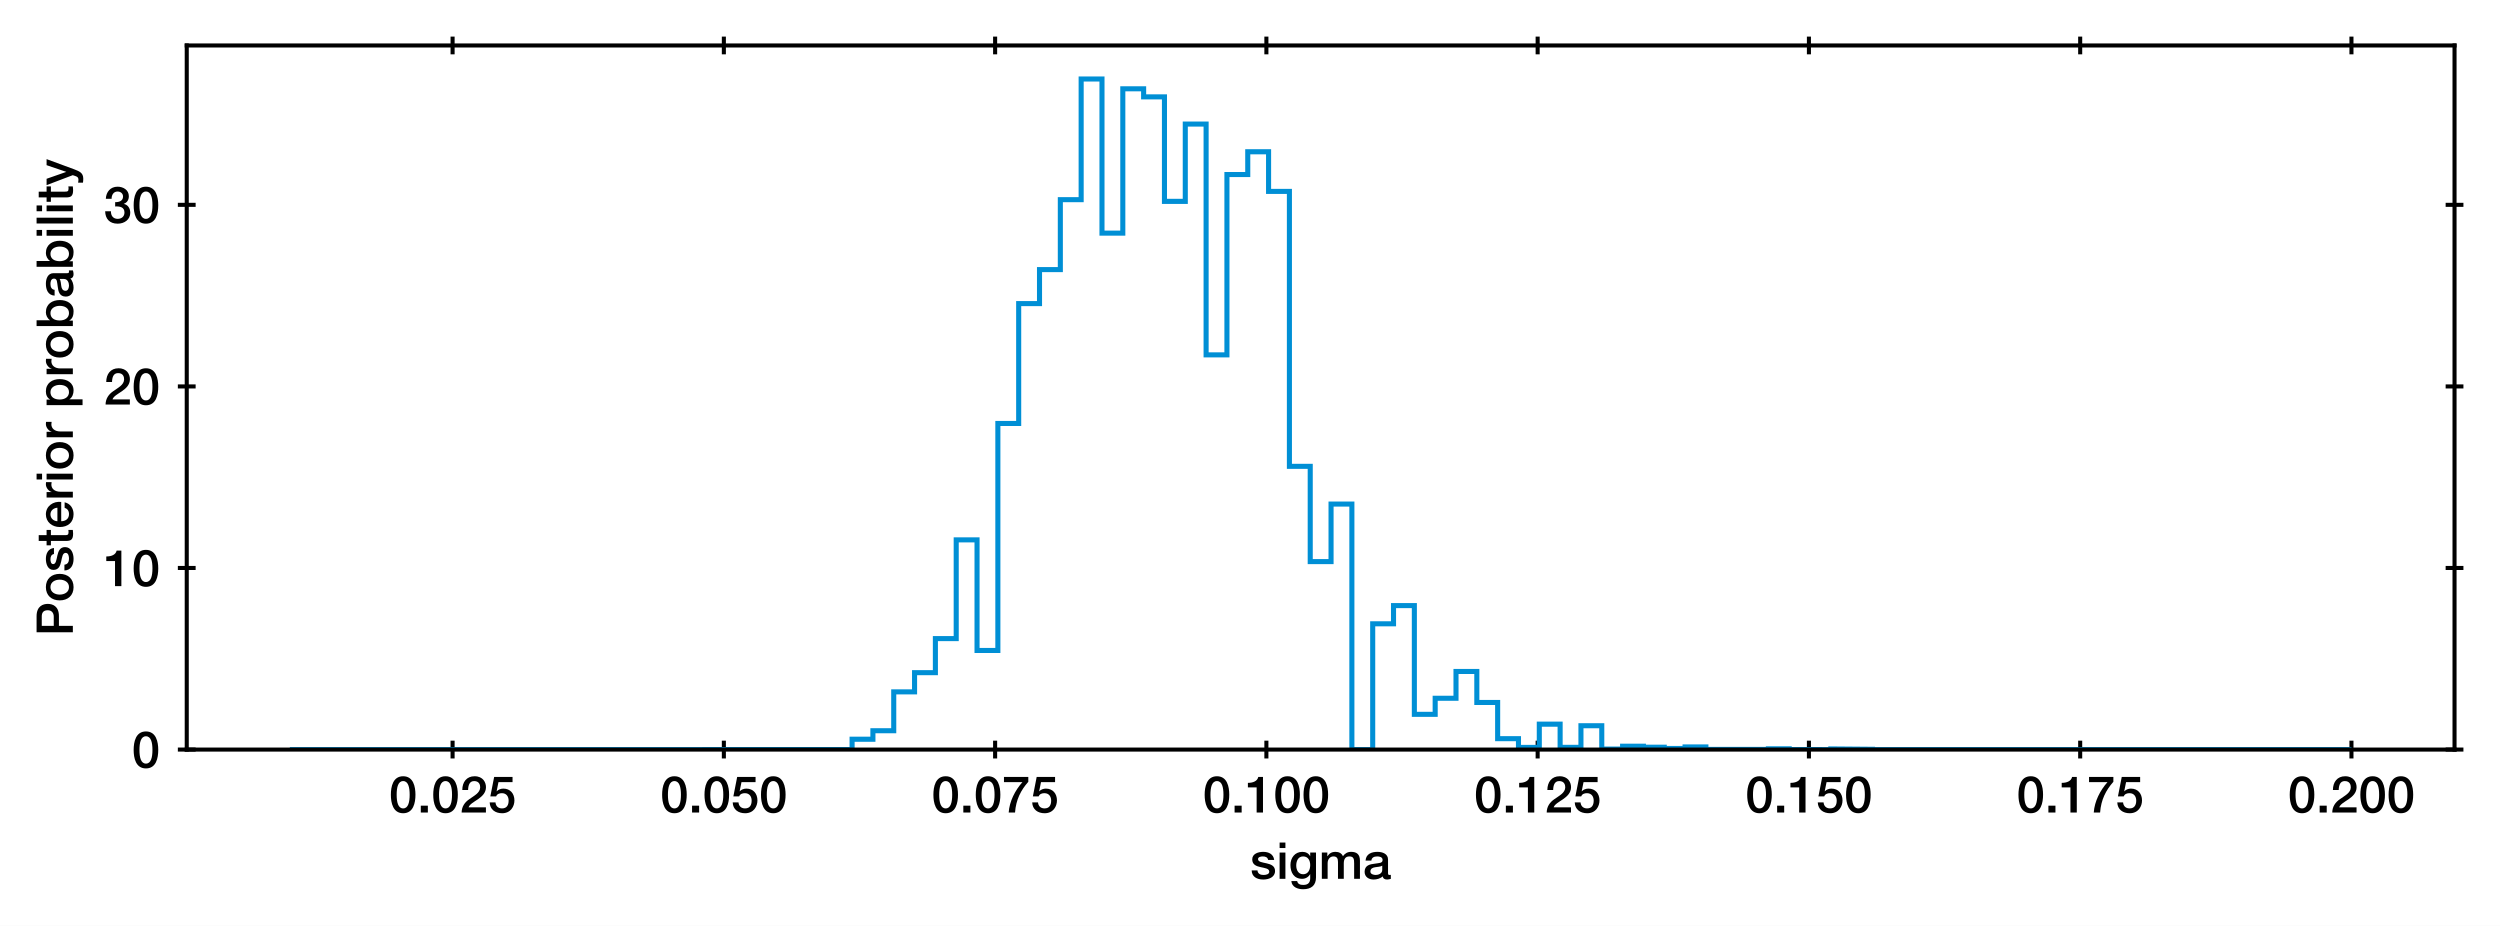
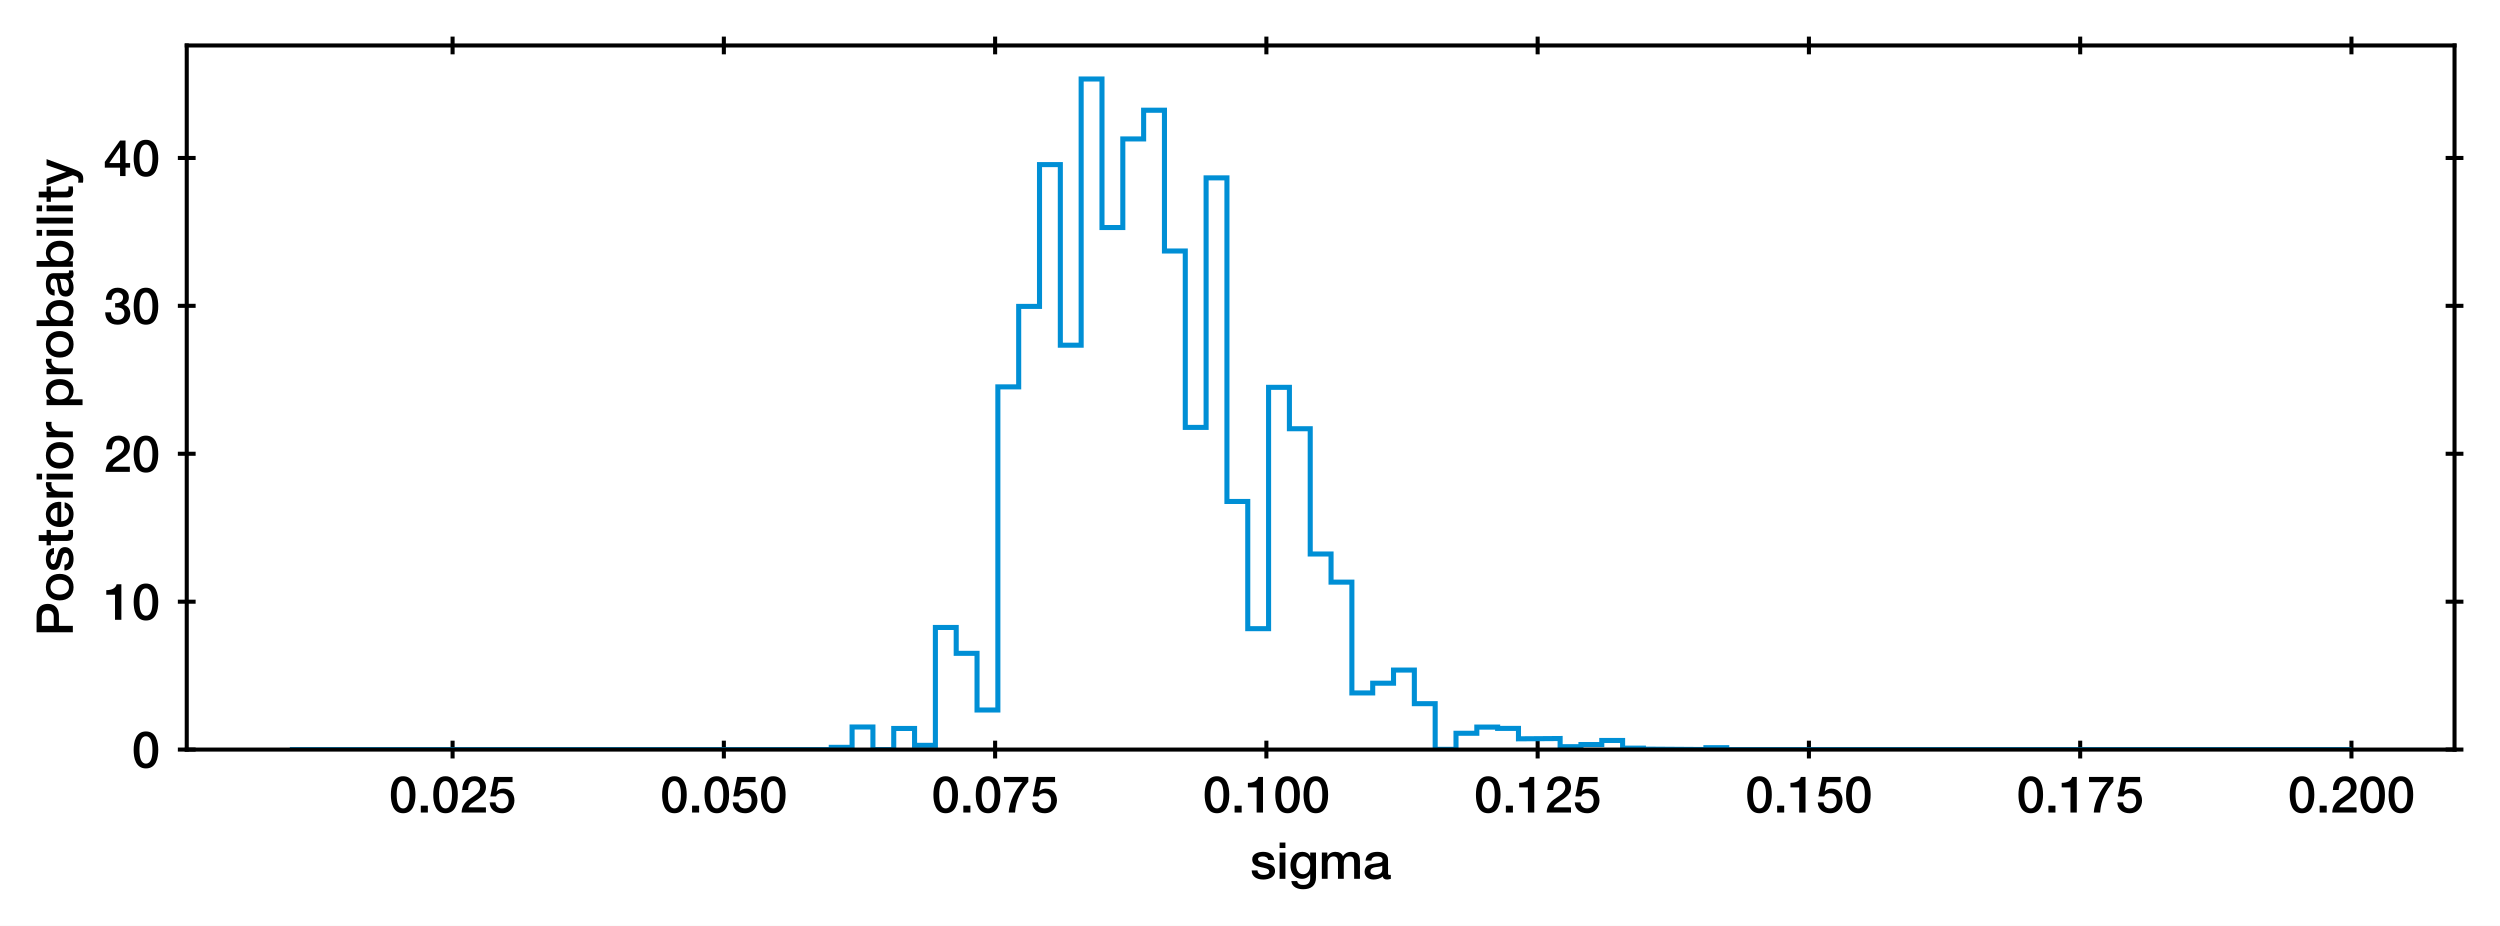
<svg xmlns="http://www.w3.org/2000/svg" xmlns:xlink="http://www.w3.org/1999/xlink" width="492.109pt" height="182.241pt" viewBox="0 0 492.109 182.241" version="1.1">
  <defs>
    <style type="text/css">*{stroke-linejoin: round; stroke-linecap: butt}</style>
  </defs>
  <g id="figure_1">
    <g id="patch_1">
      <path d="M 0 182.241  L 492.109 182.241  L 492.109 0  L 0 0  z " style="fill: #ffffff" />
    </g>
    <g id="axes_1">
      <g id="patch_2">
        <path d="M 36.759 147.55  L 483.159 147.55  L 483.159 8.95  L 36.759 8.95  z " style="fill: #ffffff" />
      </g>
      <g id="matplotlib.axis_1">
        <g id="xtick_1">
          <g id="line2d_1">
            <defs>
-               <path id="m1e7e7741fe" d="M 0 1.75  L 0 -1.75  " style="stroke: #000000; stroke-width: 0.8" />
+               <path id="m32536cdfa9" d="M 0 1.75  L 0 -1.75  " style="stroke: #000000; stroke-width: 0.8" />
            </defs>
            <g>
-               <use xlink:href="#m1e7e7741fe" x="89.089" y="147.55" style="stroke: #000000; stroke-width: 0.8" />
+               <use xlink:href="#m32536cdfa9" x="89.089" y="147.55" style="stroke: #000000; stroke-width: 0.8" />
            </g>
          </g>
          <g id="line2d_2">
            <g>
-               <use xlink:href="#m1e7e7741fe" x="89.089" y="8.95" style="stroke: #000000; stroke-width: 0.8" />
+               <use xlink:href="#m32536cdfa9" x="89.089" y="8.95" style="stroke: #000000; stroke-width: 0.8" />
            </g>
          </g>
          <g id="text_1">
            <g transform="translate(76.57997 159.9406)scale(0.1 -0.1)">
              <defs>
                <path id="HelveticaNeue-Medium-30" d="M 1779 518  C 1139 518 960 1306 960 2240  C 960 3174 1139 3962 1779 3962  C 2419 3962 2598 3174 2598 2240  C 2598 1306 2419 518 1779 518  z M 1779 4570  C 493 4570 230 3258 230 2240  C 230 1222 493 -90 1779 -90  C 3066 -90 3328 1222 3328 2240  C 3328 3258 3066 4570 1779 4570  z " transform="scale(0.015625)" />
                <path id="HelveticaNeue-Medium-2e" d="M 442 0  L 1331 0  L 1331 864  L 442 864  L 442 0  z " transform="scale(0.015625)" />
                <path id="HelveticaNeue-Medium-32" d="M 3309 653  L 1126 653  C 1254 1050 1798 1325 2317 1683  C 2829 2042 3315 2483 3315 3194  C 3315 3770 2970 4570 1875 4570  C 877 4570 333 3834 333 2842  L 1062 2842  C 1082 3469 1254 3962 1830 3962  C 2458 3962 2592 3488 2586 3168  C 2573 2470 1818 2118 1235 1696  C 634 1293 256 736 250 0  L 3309 0  L 3309 653  z " transform="scale(0.015625)" />
                <path id="HelveticaNeue-Medium-35" d="M 307 2029  L 1037 2029  C 1152 2342 1453 2438 1760 2438  C 2349 2438 2611 1997 2611 1504  C 2611 960 2400 518 1779 518  C 1306 518 998 794 954 1274  L 224 1274  C 256 378 928 -90 1792 -90  C 2893 -90 3341 800 3341 1517  C 3341 2374 2829 3014 1939 3014  C 1638 3014 1312 2893 1114 2675  L 1101 2688  L 1331 3827  L 3104 3827  L 3104 4480  L 787 4480  L 307 2029  z " transform="scale(0.015625)" />
              </defs>
              <use xlink:href="#HelveticaNeue-Medium-30" />
              <use xlink:href="#HelveticaNeue-Medium-2e" x="55.6" />
              <use xlink:href="#HelveticaNeue-Medium-30" x="83.4" />
              <use xlink:href="#HelveticaNeue-Medium-32" x="139" />
              <use xlink:href="#HelveticaNeue-Medium-35" x="194.6" />
            </g>
          </g>
        </g>
        <g id="xtick_2">
          <g id="line2d_3">
            <g>
-               <use xlink:href="#m1e7e7741fe" x="142.486" y="147.55" style="stroke: #000000; stroke-width: 0.8" />
+               <use xlink:href="#m32536cdfa9" x="142.486" y="147.55" style="stroke: #000000; stroke-width: 0.8" />
            </g>
          </g>
          <g id="line2d_4">
            <g>
-               <use xlink:href="#m1e7e7741fe" x="142.486" y="8.95" style="stroke: #000000; stroke-width: 0.8" />
+               <use xlink:href="#m32536cdfa9" x="142.486" y="8.95" style="stroke: #000000; stroke-width: 0.8" />
            </g>
          </g>
          <g id="text_2">
            <g transform="translate(129.9771 159.9406)scale(0.1 -0.1)">
              <use xlink:href="#HelveticaNeue-Medium-30" />
              <use xlink:href="#HelveticaNeue-Medium-2e" x="55.6" />
              <use xlink:href="#HelveticaNeue-Medium-30" x="83.4" />
              <use xlink:href="#HelveticaNeue-Medium-35" x="139" />
              <use xlink:href="#HelveticaNeue-Medium-30" x="194.6" />
            </g>
          </g>
        </g>
        <g id="xtick_3">
          <g id="line2d_5">
            <g>
-               <use xlink:href="#m1e7e7741fe" x="195.883" y="147.55" style="stroke: #000000; stroke-width: 0.8" />
+               <use xlink:href="#m32536cdfa9" x="195.883" y="147.55" style="stroke: #000000; stroke-width: 0.8" />
            </g>
          </g>
          <g id="line2d_6">
            <g>
-               <use xlink:href="#m1e7e7741fe" x="195.883" y="8.95" style="stroke: #000000; stroke-width: 0.8" />
+               <use xlink:href="#m32536cdfa9" x="195.883" y="8.95" style="stroke: #000000; stroke-width: 0.8" />
            </g>
          </g>
          <g id="text_3">
            <g transform="translate(183.3742 159.9406)scale(0.1 -0.1)">
              <defs>
                <path id="HelveticaNeue-Medium-37" d="M 224 3827  L 2547 3827  C 1626 2790 915 1414 819 0  L 1619 0  C 1734 1619 2355 2816 3290 3872  L 3290 4480  L 224 4480  L 224 3827  z " transform="scale(0.015625)" />
              </defs>
              <use xlink:href="#HelveticaNeue-Medium-30" />
              <use xlink:href="#HelveticaNeue-Medium-2e" x="55.6" />
              <use xlink:href="#HelveticaNeue-Medium-30" x="83.4" />
              <use xlink:href="#HelveticaNeue-Medium-37" x="139" />
              <use xlink:href="#HelveticaNeue-Medium-35" x="194.6" />
            </g>
          </g>
        </g>
        <g id="xtick_4">
          <g id="line2d_7">
            <g>
-               <use xlink:href="#m1e7e7741fe" x="249.28" y="147.55" style="stroke: #000000; stroke-width: 0.8" />
+               <use xlink:href="#m32536cdfa9" x="249.28" y="147.55" style="stroke: #000000; stroke-width: 0.8" />
            </g>
          </g>
          <g id="line2d_8">
            <g>
-               <use xlink:href="#m1e7e7741fe" x="249.28" y="8.95" style="stroke: #000000; stroke-width: 0.8" />
+               <use xlink:href="#m32536cdfa9" x="249.28" y="8.95" style="stroke: #000000; stroke-width: 0.8" />
            </g>
          </g>
          <g id="text_4">
            <g transform="translate(236.7714 159.9406)scale(0.1 -0.1)">
              <defs>
                <path id="HelveticaNeue-Medium-31" d="M 339 3162  L 1440 3162  L 1440 0  L 2240 0  L 2240 4480  L 1645 4480  C 1536 3942 954 3731 339 3738  L 339 3162  z " transform="scale(0.015625)" />
              </defs>
              <use xlink:href="#HelveticaNeue-Medium-30" />
              <use xlink:href="#HelveticaNeue-Medium-2e" x="55.6" />
              <use xlink:href="#HelveticaNeue-Medium-31" x="83.4" />
              <use xlink:href="#HelveticaNeue-Medium-30" x="139" />
              <use xlink:href="#HelveticaNeue-Medium-30" x="194.6" />
            </g>
          </g>
        </g>
        <g id="xtick_5">
          <g id="line2d_9">
            <g>
-               <use xlink:href="#m1e7e7741fe" x="302.677" y="147.55" style="stroke: #000000; stroke-width: 0.8" />
+               <use xlink:href="#m32536cdfa9" x="302.677" y="147.55" style="stroke: #000000; stroke-width: 0.8" />
            </g>
          </g>
          <g id="line2d_10">
            <g>
-               <use xlink:href="#m1e7e7741fe" x="302.677" y="8.95" style="stroke: #000000; stroke-width: 0.8" />
+               <use xlink:href="#m32536cdfa9" x="302.677" y="8.95" style="stroke: #000000; stroke-width: 0.8" />
            </g>
          </g>
          <g id="text_5">
            <g transform="translate(290.1685 159.9406)scale(0.1 -0.1)">
              <use xlink:href="#HelveticaNeue-Medium-30" />
              <use xlink:href="#HelveticaNeue-Medium-2e" x="55.6" />
              <use xlink:href="#HelveticaNeue-Medium-31" x="83.4" />
              <use xlink:href="#HelveticaNeue-Medium-32" x="139" />
              <use xlink:href="#HelveticaNeue-Medium-35" x="194.6" />
            </g>
          </g>
        </g>
        <g id="xtick_6">
          <g id="line2d_11">
            <g>
-               <use xlink:href="#m1e7e7741fe" x="356.074" y="147.55" style="stroke: #000000; stroke-width: 0.8" />
+               <use xlink:href="#m32536cdfa9" x="356.074" y="147.55" style="stroke: #000000; stroke-width: 0.8" />
            </g>
          </g>
          <g id="line2d_12">
            <g>
-               <use xlink:href="#m1e7e7741fe" x="356.074" y="8.95" style="stroke: #000000; stroke-width: 0.8" />
+               <use xlink:href="#m32536cdfa9" x="356.074" y="8.95" style="stroke: #000000; stroke-width: 0.8" />
            </g>
          </g>
          <g id="text_6">
            <g transform="translate(343.5656 159.9406)scale(0.1 -0.1)">
              <use xlink:href="#HelveticaNeue-Medium-30" />
              <use xlink:href="#HelveticaNeue-Medium-2e" x="55.6" />
              <use xlink:href="#HelveticaNeue-Medium-31" x="83.4" />
              <use xlink:href="#HelveticaNeue-Medium-35" x="139" />
              <use xlink:href="#HelveticaNeue-Medium-30" x="194.6" />
            </g>
          </g>
        </g>
        <g id="xtick_7">
          <g id="line2d_13">
            <g>
-               <use xlink:href="#m1e7e7741fe" x="409.471" y="147.55" style="stroke: #000000; stroke-width: 0.8" />
+               <use xlink:href="#m32536cdfa9" x="409.471" y="147.55" style="stroke: #000000; stroke-width: 0.8" />
            </g>
          </g>
          <g id="line2d_14">
            <g>
-               <use xlink:href="#m1e7e7741fe" x="409.471" y="8.95" style="stroke: #000000; stroke-width: 0.8" />
+               <use xlink:href="#m32536cdfa9" x="409.471" y="8.95" style="stroke: #000000; stroke-width: 0.8" />
            </g>
          </g>
          <g id="text_7">
            <g transform="translate(396.9627 159.9406)scale(0.1 -0.1)">
              <use xlink:href="#HelveticaNeue-Medium-30" />
              <use xlink:href="#HelveticaNeue-Medium-2e" x="55.6" />
              <use xlink:href="#HelveticaNeue-Medium-31" x="83.4" />
              <use xlink:href="#HelveticaNeue-Medium-37" x="139" />
              <use xlink:href="#HelveticaNeue-Medium-35" x="194.6" />
            </g>
          </g>
        </g>
        <g id="xtick_8">
          <g id="line2d_15">
            <g>
-               <use xlink:href="#m1e7e7741fe" x="462.868" y="147.55" style="stroke: #000000; stroke-width: 0.8" />
+               <use xlink:href="#m32536cdfa9" x="462.868" y="147.55" style="stroke: #000000; stroke-width: 0.8" />
            </g>
          </g>
          <g id="line2d_16">
            <g>
-               <use xlink:href="#m1e7e7741fe" x="462.868" y="8.95" style="stroke: #000000; stroke-width: 0.8" />
+               <use xlink:href="#m32536cdfa9" x="462.868" y="8.95" style="stroke: #000000; stroke-width: 0.8" />
            </g>
          </g>
          <g id="text_8">
            <g transform="translate(450.3599 159.9406)scale(0.1 -0.1)">
              <use xlink:href="#HelveticaNeue-Medium-30" />
              <use xlink:href="#HelveticaNeue-Medium-2e" x="55.6" />
              <use xlink:href="#HelveticaNeue-Medium-32" x="83.4" />
              <use xlink:href="#HelveticaNeue-Medium-30" x="139" />
              <use xlink:href="#HelveticaNeue-Medium-30" x="194.6" />
            </g>
          </g>
        </g>
        <g id="text_9">
          <g transform="translate(246.0648 172.9906)scale(0.1 -0.1)">
            <defs>
              <path id="HelveticaNeue-Medium-73" d="M 205 1062  C 218 282 838 -90 1670 -90  C 2355 -90 3149 198 3149 986  C 3149 1638 2611 1830 2080 1952  C 1542 2074 1005 2125 1005 2483  C 1005 2771 1395 2822 1606 2822  C 1926 2822 2214 2726 2278 2381  L 3040 2381  C 2950 3117 2336 3398 1658 3398  C 1056 3398 275 3174 275 2451  C 275 1779 800 1587 1338 1472  C 1869 1350 2400 1306 2419 922  C 2438 544 1958 486 1683 486  C 1293 486 973 640 934 1062  L 205 1062  z " transform="scale(0.015625)" />
              <path id="HelveticaNeue-Medium-69" d="M 403 0  L 1133 0  L 1133 3309  L 403 3309  L 403 0  z M 403 3878  L 1133 3878  L 1133 4570  L 403 4570  L 403 3878  z " transform="scale(0.015625)" />
              <path id="HelveticaNeue-Medium-67" d="M 1824 576  C 1216 576 954 1126 954 1670  C 954 2221 1178 2822 1824 2822  C 2458 2822 2714 2298 2714 1728  C 2714 1165 2470 576 1824 576  z M 3443 3309  L 2714 3309  L 2714 2854  L 2701 2854  C 2515 3226 2138 3398 1722 3398  C 781 3398 224 2630 224 1741  C 224 794 659 0 1709 0  C 2118 0 2496 218 2701 582  L 2714 582  L 2714 77  C 2714 -467 2451 -768 1862 -768  C 1491 -768 1158 -698 1069 -282  L 339 -282  C 403 -1056 1152 -1312 1818 -1312  C 2861 -1312 3443 -819 3443 173  L 3443 3309  z " transform="scale(0.015625)" />
              <path id="HelveticaNeue-Medium-6d" d="M 384 0  L 1114 0  L 1114 1965  C 1114 2515 1459 2822 1837 2822  C 2278 2822 2419 2579 2419 2125  L 2419 0  L 3149 0  L 3149 1939  C 3149 2496 3360 2822 3853 2822  C 4422 2822 4454 2458 4454 1933  L 4454 0  L 5184 0  L 5184 2285  C 5184 3091 4774 3398 4077 3398  C 3597 3398 3283 3187 3040 2848  C 2893 3226 2515 3398 2112 3398  C 1587 3398 1312 3174 1094 2848  L 1075 2848  L 1075 3309  L 384 3309  L 384 0  z " transform="scale(0.015625)" />
              <path id="HelveticaNeue-Medium-61" d="M 2426 1114  C 2426 653 1926 486 1606 486  C 1350 486 934 582 934 909  C 934 1293 1216 1408 1530 1459  C 1850 1517 2202 1510 2426 1658  L 2426 1114  z M 3155 2438  C 3155 3136 2477 3398 1830 3398  C 1101 3398 378 3149 326 2298  L 1056 2298  C 1088 2656 1376 2822 1786 2822  C 2080 2822 2470 2752 2470 2374  C 2470 1946 2003 2003 1478 1907  C 864 1837 205 1702 205 877  C 205 230 742 -90 1338 -90  C 1728 -90 2195 32 2483 314  C 2541 13 2752 -90 3046 -90  C 3168 -90 3398 -45 3507 -6  L 3507 499  C 3430 486 3373 486 3328 486  C 3194 486 3155 557 3155 736  L 3155 2438  z " transform="scale(0.015625)" />
            </defs>
            <use xlink:href="#HelveticaNeue-Medium-73" />
            <use xlink:href="#HelveticaNeue-Medium-69" x="51.9" />
            <use xlink:href="#HelveticaNeue-Medium-67" x="76" />
            <use xlink:href="#HelveticaNeue-Medium-6d" x="135.3" />
            <use xlink:href="#HelveticaNeue-Medium-61" x="222.3" />
          </g>
        </g>
      </g>
      <g id="matplotlib.axis_2">
        <g id="ytick_1">
          <g id="line2d_17">
            <defs>
-               <path id="m5f06eab176" d="M 1.75 0  L -1.75 -0  " style="stroke: #000000; stroke-width: 0.8" />
+               <path id="mc5ef452153" d="M 1.75 0  L -1.75 -0  " style="stroke: #000000; stroke-width: 0.8" />
            </defs>
            <g>
-               <use xlink:href="#m5f06eab176" x="36.759" y="147.55" style="stroke: #000000; stroke-width: 0.8" />
+               <use xlink:href="#mc5ef452153" x="36.759" y="147.55" style="stroke: #000000; stroke-width: 0.8" />
            </g>
          </g>
          <g id="line2d_18">
            <g>
-               <use xlink:href="#m5f06eab176" x="483.159" y="147.55" style="stroke: #000000; stroke-width: 0.8" />
+               <use xlink:href="#mc5ef452153" x="483.159" y="147.55" style="stroke: #000000; stroke-width: 0.8" />
            </g>
          </g>
          <g id="text_10">
            <g transform="translate(25.95 151.1203)scale(0.1 -0.1)">
              <use xlink:href="#HelveticaNeue-Medium-30" />
            </g>
          </g>
        </g>
        <g id="ytick_2">
          <g id="line2d_19">
            <g>
-               <use xlink:href="#m5f06eab176" x="36.759" y="111.806" style="stroke: #000000; stroke-width: 0.8" />
+               <use xlink:href="#mc5ef452153" x="36.759" y="118.435" style="stroke: #000000; stroke-width: 0.8" />
            </g>
          </g>
          <g id="line2d_20">
            <g>
-               <use xlink:href="#m5f06eab176" x="483.159" y="111.806" style="stroke: #000000; stroke-width: 0.8" />
+               <use xlink:href="#mc5ef452153" x="483.159" y="118.435" style="stroke: #000000; stroke-width: 0.8" />
            </g>
          </g>
          <g id="text_11">
-             <g transform="translate(20.39062 115.3767)scale(0.1 -0.1)">
+             <g transform="translate(20.39062 122.0051)scale(0.1 -0.1)">
              <use xlink:href="#HelveticaNeue-Medium-31" />
              <use xlink:href="#HelveticaNeue-Medium-30" x="55.6" />
            </g>
          </g>
        </g>
        <g id="ytick_3">
          <g id="line2d_21">
            <g>
-               <use xlink:href="#m5f06eab176" x="36.759" y="76.063" style="stroke: #000000; stroke-width: 0.8" />
+               <use xlink:href="#mc5ef452153" x="36.759" y="89.32" style="stroke: #000000; stroke-width: 0.8" />
            </g>
          </g>
          <g id="line2d_22">
            <g>
-               <use xlink:href="#m5f06eab176" x="483.159" y="76.063" style="stroke: #000000; stroke-width: 0.8" />
+               <use xlink:href="#mc5ef452153" x="483.159" y="89.32" style="stroke: #000000; stroke-width: 0.8" />
            </g>
          </g>
          <g id="text_12">
-             <g transform="translate(20.39062 79.63307)scale(0.1 -0.1)">
+             <g transform="translate(20.39062 92.88989)scale(0.1 -0.1)">
              <use xlink:href="#HelveticaNeue-Medium-32" />
              <use xlink:href="#HelveticaNeue-Medium-30" x="55.6" />
            </g>
          </g>
        </g>
        <g id="ytick_4">
          <g id="line2d_23">
            <g>
-               <use xlink:href="#m5f06eab176" x="36.759" y="40.319" style="stroke: #000000; stroke-width: 0.8" />
+               <use xlink:href="#mc5ef452153" x="36.759" y="60.204" style="stroke: #000000; stroke-width: 0.8" />
            </g>
          </g>
          <g id="line2d_24">
            <g>
-               <use xlink:href="#m5f06eab176" x="483.159" y="40.319" style="stroke: #000000; stroke-width: 0.8" />
+               <use xlink:href="#mc5ef452153" x="483.159" y="60.204" style="stroke: #000000; stroke-width: 0.8" />
            </g>
          </g>
          <g id="text_13">
-             <g transform="translate(20.39062 43.88944)scale(0.1 -0.1)">
+             <g transform="translate(20.39062 63.77468)scale(0.1 -0.1)">
              <defs>
                <path id="HelveticaNeue-Medium-33" d="M 1459 2080  C 2035 2106 2630 2016 2630 1318  C 2630 806 2259 518 1773 518  C 1203 518 909 928 928 1472  L 198 1472  C 218 538 736 -90 1773 -90  C 2630 -90 3360 435 3360 1280  C 3360 1856 3053 2298 2547 2400  L 2547 2413  C 2976 2566 3181 2925 3181 3373  C 3181 4166 2464 4570 1766 4570  C 864 4570 320 3917 282 3046  L 1011 3046  C 998 3507 1248 3962 1754 3962  C 2157 3962 2451 3706 2451 3328  C 2451 2778 1946 2605 1459 2624  L 1459 2080  z " transform="scale(0.015625)" />
              </defs>
              <use xlink:href="#HelveticaNeue-Medium-33" />
              <use xlink:href="#HelveticaNeue-Medium-30" x="55.6" />
            </g>
          </g>
        </g>
-         <g id="text_14">
+         <g id="ytick_5">
+           <g id="line2d_25">
+             <g>
+               <use xlink:href="#mc5ef452153" x="36.759" y="31.089" style="stroke: #000000; stroke-width: 0.8" />
+             </g>
+           </g>
+           <g id="line2d_26">
+             <g>
+               <use xlink:href="#mc5ef452153" x="483.159" y="31.089" style="stroke: #000000; stroke-width: 0.8" />
+             </g>
+           </g>
+           <g id="text_14">
+             <g transform="translate(20.39062 34.65948)scale(0.1 -0.1)">
+               <defs>
+                 <path id="HelveticaNeue-Medium-34" d="M 3341 1638  L 2765 1638  L 2765 4480  L 2074 4480  L 154 1786  L 154 1062  L 2074 1062  L 2074 0  L 2765 0  L 2765 1062  L 3341 1062  L 3341 1638  z M 2061 3610  L 2074 3610  L 2074 1638  L 717 1638  L 2061 3610  z " transform="scale(0.015625)" />
+               </defs>
+               <use xlink:href="#HelveticaNeue-Medium-34" />
+               <use xlink:href="#HelveticaNeue-Medium-30" x="55.6" />
+             </g>
+           </g>
+         </g>
+         <g id="text_15">
          <g transform="translate(14.34062 125.2125)rotate(-90)scale(0.1 -0.1)">
            <defs>
              <path id="HelveticaNeue-Medium-50" d="M 1286 3917  L 2470 3917  C 2893 3917 3258 3763 3258 3162  C 3258 2586 2816 2406 2458 2406  L 1286 2406  L 1286 3917  z M 486 0  L 1286 0  L 1286 1754  L 2502 1754  C 3808 1747 4058 2592 4058 3155  C 4058 3725 3808 4570 2502 4570  L 486 4570  L 486 0  z " transform="scale(0.015625)" />
              <path id="HelveticaNeue-Medium-6f" d="M 1901 486  C 1248 486 960 1082 960 1658  C 960 2227 1248 2822 1901 2822  C 2554 2822 2842 2227 2842 1658  C 2842 1082 2554 486 1901 486  z M 1901 -90  C 2963 -90 3571 640 3571 1658  C 3571 2669 2963 3398 1901 3398  C 838 3398 230 2669 230 1658  C 230 640 838 -90 1901 -90  z " transform="scale(0.015625)" />
              <path id="HelveticaNeue-Medium-74" d="M 51 2765  L 602 2765  L 602 813  C 614 262 755 -32 1517 -32  C 1677 -32 1830 -6 1990 6  L 1990 570  C 1888 544 1786 544 1683 544  C 1357 544 1331 698 1331 998  L 1331 2765  L 1990 2765  L 1990 3309  L 1331 3309  L 1331 4301  L 602 4301  L 602 3309  L 51 3309  L 51 2765  z " transform="scale(0.015625)" />
              <path id="HelveticaNeue-Medium-65" d="M 3386 1466  C 3507 2458 2867 3398 1824 3398  C 838 3398 224 2592 224 1651  C 224 634 806 -90 1843 -90  C 2566 -90 3181 314 3341 1037  L 2650 1037  C 2522 672 2266 486 1843 486  C 1235 486 954 947 954 1466  L 3386 1466  z M 954 1946  C 973 2438 1318 2822 1824 2822  C 2317 2822 2630 2406 2656 1946  L 954 1946  z " transform="scale(0.015625)" />
              <path id="HelveticaNeue-Medium-72" d="M 384 0  L 1114 0  L 1114 1574  C 1114 2304 1510 2707 2010 2707  C 2112 2707 2221 2688 2323 2675  L 2323 3379  C 2259 3386 2214 3398 2048 3398  C 1600 3398 1165 3021 1082 2669  L 1069 2669  L 1069 3309  L 384 3309  L 384 0  z " transform="scale(0.015625)" />
              <path id="HelveticaNeue-Medium-20" transform="scale(0.015625)" />
              <path id="HelveticaNeue-Medium-70" d="M 2950 1651  C 2950 1075 2701 486 2035 486  C 1446 486 1107 986 1107 1651  C 1107 2355 1421 2822 2035 2822  C 2637 2822 2950 2253 2950 1651  z M 403 -1222  L 1133 -1222  L 1133 429  L 1146 429  C 1376 64 1830 -90 2253 -90  C 3232 -90 3680 749 3680 1638  C 3680 2605 3174 3398 2131 3398  C 1709 3398 1312 3238 1107 2861  L 1094 2861  L 1094 3309  L 403 3309  L 403 -1222  z " transform="scale(0.015625)" />
              <path id="HelveticaNeue-Medium-62" d="M 2950 1651  C 2950 1075 2701 486 2035 486  C 1446 486 1107 986 1107 1651  C 1107 2355 1421 2822 2035 2822  C 2637 2822 2950 2253 2950 1651  z M 403 0  L 1094 0  L 1094 454  L 1107 454  C 1325 19 1805 -90 2253 -90  C 3232 -90 3680 749 3680 1638  C 3680 2605 3174 3398 2131 3398  C 1760 3398 1344 3200 1146 2880  L 1133 2880  L 1133 4570  L 403 4570  L 403 0  z " transform="scale(0.015625)" />
              <path id="HelveticaNeue-Medium-6c" d="M 403 0  L 1133 0  L 1133 4570  L 403 4570  L 403 0  z " transform="scale(0.015625)" />
              <path id="HelveticaNeue-Medium-79" d="M 1274 13  L 1190 -243  C 1101 -525 1018 -704 678 -704  C 563 -704 448 -678 333 -659  L 333 -1274  C 499 -1299 666 -1312 838 -1312  C 1600 -1312 1773 -774 2010 -179  L 3296 3309  L 2534 3309  L 1696 838  L 1683 838  L 819 3309  L 19 3309  L 1274 13  z " transform="scale(0.015625)" />
            </defs>
            <use xlink:href="#HelveticaNeue-Medium-50" />
            <use xlink:href="#HelveticaNeue-Medium-6f" x="66.7" />
            <use xlink:href="#HelveticaNeue-Medium-73" x="126" />
            <use xlink:href="#HelveticaNeue-Medium-74" x="177.9" />
            <use xlink:href="#HelveticaNeue-Medium-65" x="211.2" />
            <use xlink:href="#HelveticaNeue-Medium-72" x="266.8" />
            <use xlink:href="#HelveticaNeue-Medium-69" x="302" />
            <use xlink:href="#HelveticaNeue-Medium-6f" x="326.1" />
            <use xlink:href="#HelveticaNeue-Medium-72" x="385.4" />
            <use xlink:href="#HelveticaNeue-Medium-20" x="420.6" />
            <use xlink:href="#HelveticaNeue-Medium-70" x="448.4" />
            <use xlink:href="#HelveticaNeue-Medium-72" x="509.5" />
            <use xlink:href="#HelveticaNeue-Medium-6f" x="544.7" />
            <use xlink:href="#HelveticaNeue-Medium-62" x="604" />
            <use xlink:href="#HelveticaNeue-Medium-61" x="665.1" />
            <use xlink:href="#HelveticaNeue-Medium-62" x="720.7" />
            <use xlink:href="#HelveticaNeue-Medium-69" x="781.8" />
            <use xlink:href="#HelveticaNeue-Medium-6c" x="805.9" />
            <use xlink:href="#HelveticaNeue-Medium-69" x="830" />
            <use xlink:href="#HelveticaNeue-Medium-74" x="854.1" />
            <use xlink:href="#HelveticaNeue-Medium-79" x="887.4" />
          </g>
        </g>
      </g>
      <g id="patch_3">
-         <path d="M 57.05 147.55  L 167.728 147.548  L 167.728 145.513  L 171.827 145.513  L 171.827 143.84  L 175.926 143.84  L 175.926 136.19  L 180.025 136.19  L 180.025 132.407  L 184.125 132.407  L 184.125 125.699  L 188.224 125.699  L 188.224 106.267  L 192.323 106.267  L 192.323 128.039  L 196.422 128.039  L 196.422 83.352  L 200.521 83.352  L 200.521 59.767  L 204.621 59.767  L 204.621 53.074  L 208.72 53.074  L 208.72 39.302  L 212.819 39.302  L 212.819 15.55  L 216.918 15.55  L 216.918 45.895  L 221.017 45.895  L 221.017 17.48  L 225.116 17.48  L 225.116 19.071  L 229.216 19.071  L 229.216 39.637  L 233.315 39.637  L 233.315 24.418  L 237.414 24.418  L 237.414 69.853  L 241.513 69.853  L 241.513 34.354  L 245.612 34.354  L 245.612 29.875  L 249.711 29.875  L 249.711 37.671  L 253.811 37.671  L 253.811 91.792  L 257.91 91.792  L 257.91 110.55  L 262.009 110.55  L 262.009 99.222  L 266.108 99.222  L 266.108 147.55  L 270.207 147.55  L 270.207 122.796  L 274.306 122.796  L 274.306 119.21  L 278.406 119.21  L 278.406 140.61  L 282.505 140.61  L 282.505 137.446  L 286.604 137.446  L 286.604 132.177  L 290.703 132.177  L 290.703 138.28  L 294.802 138.28  L 294.802 145.404  L 298.902 145.404  L 298.902 147.121  L 303.001 147.121  L 303.001 142.547  L 307.1 142.547  L 307.1 147.113  L 311.199 147.113  L 311.199 142.855  L 315.298 142.855  L 315.298 147.449  L 319.397 147.449  L 319.397 146.882  L 323.497 146.882  L 323.497 147.085  L 327.596 147.085  L 327.596 147.334  L 331.695 147.334  L 331.695 147.032  L 335.794 147.032  L 335.794 147.511  L 348.092 147.51  L 348.092 147.396  L 352.191 147.396  L 352.191 147.544  L 360.389 147.55  L 360.389 147.42  L 368.587 147.491  L 368.587 147.549  L 462.868 147.55  L 462.868 147.55  " clip-path="url(#pb8223da540)" style="fill: none; stroke: #008fd5; stroke-linejoin: miter" />
+         <path d="M 57.05 147.55  L 163.629 147.55  L 163.629 147.103  L 167.728 147.103  L 167.728 143.1  L 171.827 143.1  L 171.827 147.55  L 175.926 147.55  L 175.926 143.392  L 180.025 143.392  L 180.025 146.709  L 184.125 146.709  L 184.125 123.511  L 188.224 123.511  L 188.224 128.603  L 192.323 128.603  L 192.323 139.755  L 196.422 139.755  L 196.422 76.148  L 200.521 76.148  L 200.521 60.308  L 204.621 60.308  L 204.621 32.401  L 208.72 32.401  L 208.72 67.948  L 212.819 67.948  L 212.819 15.55  L 216.918 15.55  L 216.918 44.785  L 221.017 44.785  L 221.017 27.353  L 225.116 27.353  L 225.116 21.699  L 229.216 21.699  L 229.216 49.409  L 233.315 49.409  L 233.315 84.129  L 237.414 84.129  L 237.414 35.007  L 241.513 35.007  L 241.513 98.711  L 245.612 98.711  L 245.612 123.754  L 249.711 123.754  L 249.711 76.248  L 253.811 76.248  L 253.811 84.394  L 257.91 84.394  L 257.91 109.057  L 262.009 109.057  L 262.009 114.586  L 266.108 114.586  L 266.108 136.394  L 270.207 136.394  L 270.207 134.484  L 274.306 134.484  L 274.306 131.904  L 278.406 131.904  L 278.406 138.511  L 282.505 138.511  L 282.505 147.502  L 286.604 147.502  L 286.604 144.339  L 290.703 144.339  L 290.703 143.126  L 294.802 143.126  L 294.802 143.383  L 298.902 143.383  L 298.902 145.432  L 307.1 145.371  L 307.1 146.973  L 311.199 146.973  L 311.199 146.555  L 315.298 146.555  L 315.298 145.757  L 319.397 145.757  L 319.397 147.261  L 323.497 147.261  L 323.497 147.453  L 335.794 147.54  L 335.794 147.168  L 339.893 147.168  L 339.893 147.55  L 462.868 147.55  L 462.868 147.55  " clip-path="url(#pb42d2f5668)" style="fill: none; stroke: #008fd5; stroke-linejoin: miter" />
      </g>
      <g id="patch_4">
        <path d="M 36.759 147.55  L 36.759 8.95  " style="fill: none; stroke: #000000; stroke-width: 0.8; stroke-linejoin: miter; stroke-linecap: square" />
      </g>
      <g id="patch_5">
        <path d="M 483.159 147.55  L 483.159 8.95  " style="fill: none; stroke: #000000; stroke-width: 0.8; stroke-linejoin: miter; stroke-linecap: square" />
      </g>
      <g id="patch_6">
        <path d="M 36.759 147.55  L 483.159 147.55  " style="fill: none; stroke: #000000; stroke-width: 0.8; stroke-linejoin: miter; stroke-linecap: square" />
      </g>
      <g id="patch_7">
        <path d="M 36.759 8.95  L 483.159 8.95  " style="fill: none; stroke: #000000; stroke-width: 0.8; stroke-linejoin: miter; stroke-linecap: square" />
      </g>
    </g>
  </g>
  <defs>
-     <clipPath id="pb8223da540">
+     <clipPath id="pb42d2f5668">
      <rect x="36.759" y="8.95" width="446.4" height="138.6" />
    </clipPath>
  </defs>
</svg>
